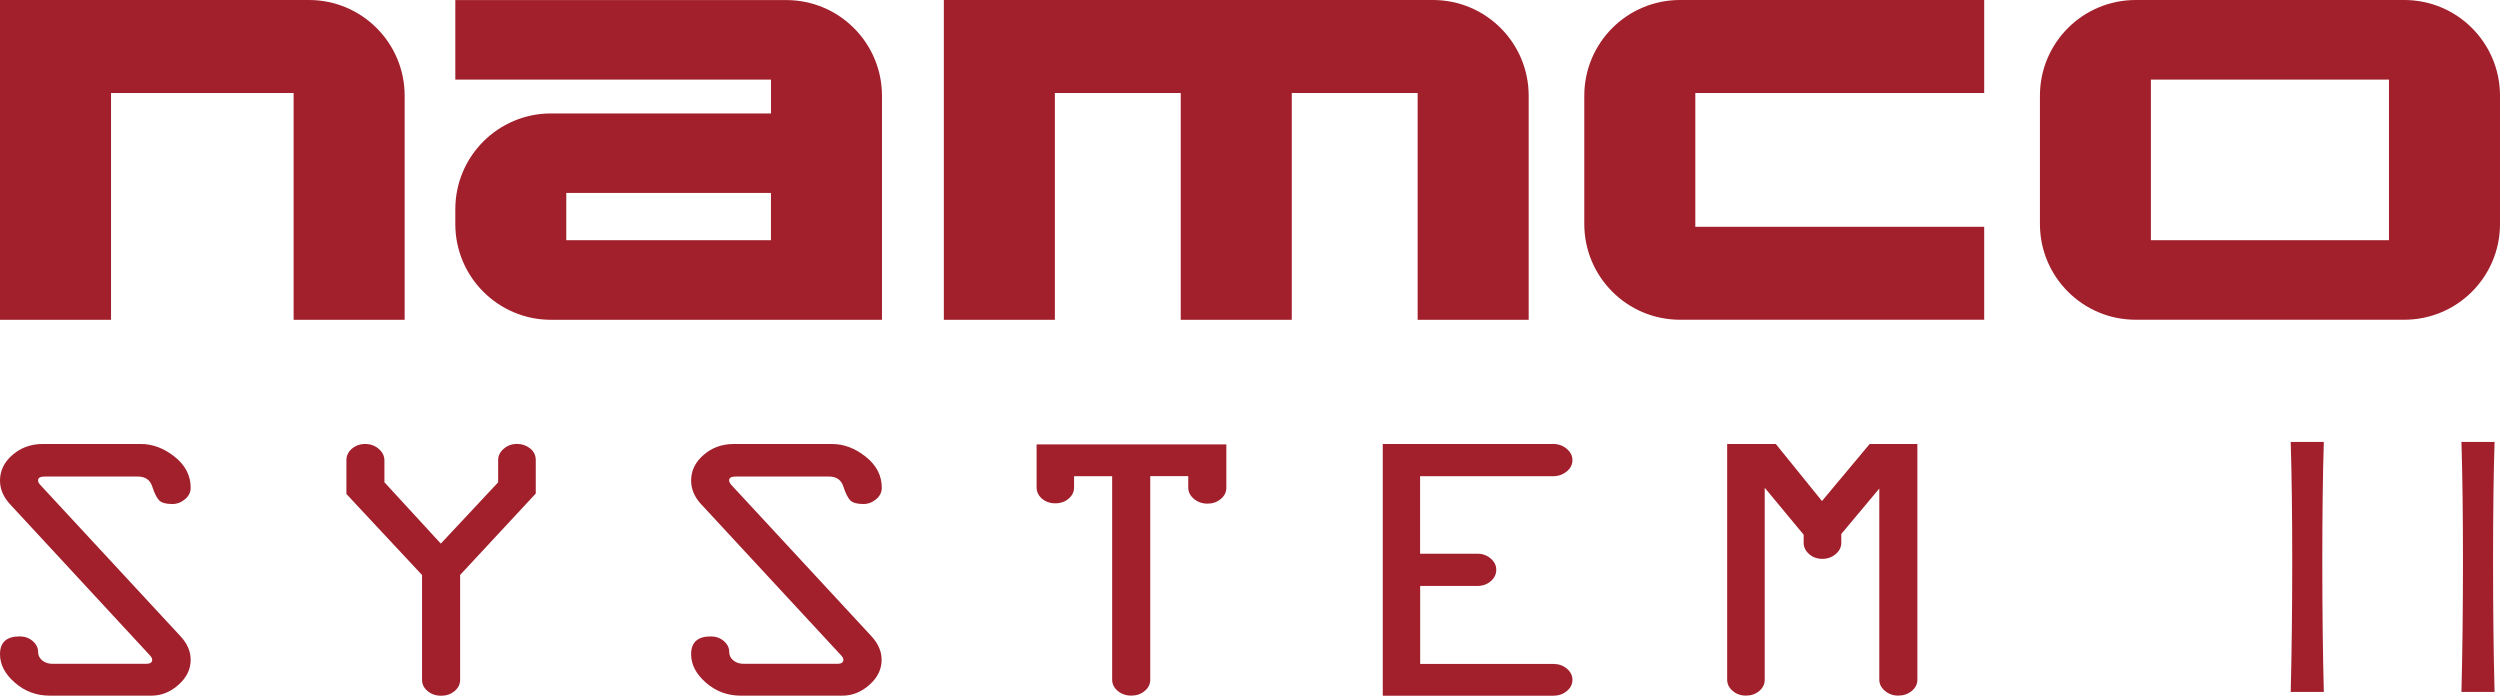
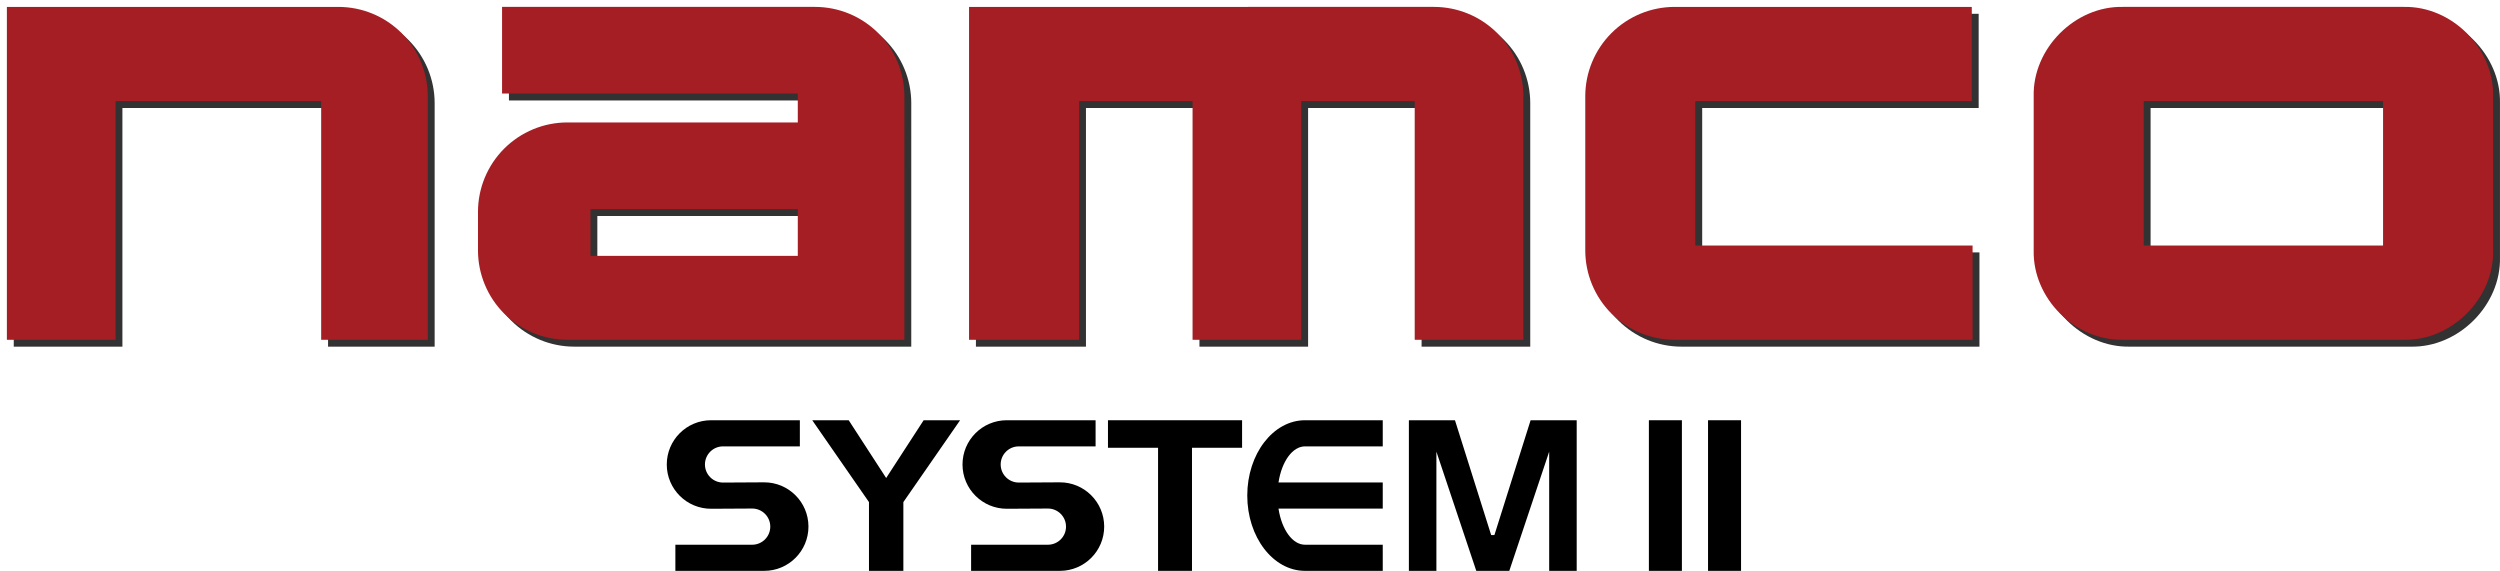
- <svg xmlns="http://www.w3.org/2000/svg" width="1015.762mm" height="282.681mm" viewBox="0 0 1015.762 282.681" version="1.1" id="svg1">
+ <svg xmlns="http://www.w3.org/2000/svg" width="3635.027mm" height="830.034mm" viewBox="0 0 3635.027 830.033" version="1.1" id="svg1" xml:space="preserve">
  <defs id="defs1">
- 	
- 	
- 
- 			
- 			
- 			
- 		</defs>
-   <g id="g16" style="fill:#a21f2c;fill-opacity:1" transform="matrix(0.2645833,0,0,0.2645833,-0.1322917,-0.4233333)">
-     <path class="st0" d="M 0.5,1.6 V 492.7 H 171 V 144.4 H 451.4 V 492.7 H 621.9 V 148.6 c 0,-81.2 -65.8,-147 -147,-147 H 0.5 Z" id="path4" style="fill:#a21f2c;fill-opacity:1" />
-     <path class="st0" d="m 699.7,1.6 v 122.2 h 484.8 v 52 H 846.7 c -81.2,0 -147,65.8 -147,147 v 22.9 c 0,81.2 65.8,147 147,147 h 508.2 v -344 c 0,-81.2 -65.8,-147 -147,-147 H 699.7 Z m 170.4,368.9 v -72.6 h 314.3 v 72.6 z" id="path6" style="fill:#a21f2c;fill-opacity:1" />
-     <path class="st0" d="m 1449.9,1.6 v 491.1 h 170.5 V 144.4 h 193.3 v 348.3 h 170.5 V 144.4 h 193.3 V 492.7 H 2348 V 148.6 c 0,-81.2 -65.8,-147 -147,-147 z" id="path8" style="fill:#a21f2c;fill-opacity:1" />
-     <path class="st0" d="m 2433.4,148.6 v 197 c 0,81.2 65.8,147 147,147 h 467.1 V 349.9 H 2603.9 V 144.4 h 443.6 V 1.6 h -467.1 c -81.3,0 -147,65.8 -147,147 z" id="path10" style="fill:#a21f2c;fill-opacity:1" />
-     <path class="st0" d="m 3133.1,148.6 v 197 c 0,81.2 65.8,147 147,147 h 412.5 c 81.2,0 147,-65.8 147,-147 v -197 c 0,-81.2 -65.8,-147 -147,-147 h -412.4 c -81.4,0 -147.1,65.8 -147.1,147 z m 170.4,221.9 V 123.8 h 365.6 v 246.7 z" id="path12" style="fill:#a21f2c;fill-opacity:1" />
+     <marker id="DistanceX" orient="auto" refX="0" refY="0" style="overflow:visible">
+       <path d="M 3,-3 -3,3 M 0,-5 V 5" style="stroke:#000000;stroke-width:0.5" id="path1" />
+     </marker>
+     <pattern id="Hatch" patternUnits="userSpaceOnUse" width="8" height="8" x="0" y="0">
+       <path d="M8 4 l-4,4" stroke="#000000" stroke-width="0.25" linecap="square" id="path2" />
+       <path d="M6 2 l-4,4" stroke="#000000" stroke-width="0.25" linecap="square" id="path3" />
+       <path d="M4 0 l-4,4" stroke="#000000" stroke-width="0.25" linecap="square" id="path4" />
+     </pattern>
+     <symbol id="*Model_Space" />
+     <symbol id="*Paper_Space" />
+     <symbol id="*Paper_Space0" />
+     <marker id="DistanceX-0" orient="auto" refX="0" refY="0" style="overflow:visible">
+       <path d="M 3,-3 -3,3 M 0,-5 V 5" style="stroke:#000000;stroke-width:0.5" id="path1-9" />
+     </marker>
+     <pattern id="Hatch-4" patternUnits="userSpaceOnUse" width="8" height="8" x="0" y="0">
+       <path d="M8 4 l-4,4" stroke="#000000" stroke-width="0.25" linecap="square" id="path2-8" />
+       <path d="M6 2 l-4,4" stroke="#000000" stroke-width="0.25" linecap="square" id="path3-8" />
+       <path d="M4 0 l-4,4" stroke="#000000" stroke-width="0.25" linecap="square" id="path4-2" />
+     </pattern>
+     <symbol id="*Model_Space-4" />
+     <symbol id="*Paper_Space-5" />
+     <symbol id="*Paper_Space0-5" />
+     <marker id="DistanceX-02" orient="auto" refX="0" refY="0" style="overflow:visible">
+       <path d="M 3,-3 -3,3 M 0,-5 V 5" style="stroke:#000000;stroke-width:0.5" id="path1-4" />
+     </marker>
+     <pattern id="Hatch-8" patternUnits="userSpaceOnUse" width="8" height="8" x="0" y="0">
+       <path d="M8 4 l-4,4" stroke="#000000" stroke-width="0.25" linecap="square" id="path2-6" />
+       <path d="M6 2 l-4,4" stroke="#000000" stroke-width="0.25" linecap="square" id="path3-5" />
+       <path d="M4 0 l-4,4" stroke="#000000" stroke-width="0.25" linecap="square" id="path4-0" />
+     </pattern>
+     <symbol id="*Model_Space-9" />
+     <symbol id="*Paper_Space-0" />
+     <symbol id="*Paper_Space0-0" />
+     <marker id="DistanceX-2" orient="auto" refX="0" refY="0" style="overflow:visible">
+       <path d="M 3,-3 -3,3 M 0,-5 V 5" style="stroke:#000000;stroke-width:0.5" id="path1-6" />
+     </marker>
+     <pattern id="Hatch-0" patternUnits="userSpaceOnUse" width="8" height="8" x="0" y="0">
+       <path d="M8 4 l-4,4" stroke="#000000" stroke-width="0.25" linecap="square" id="path2-1" />
+       <path d="M6 2 l-4,4" stroke="#000000" stroke-width="0.25" linecap="square" id="path3-6" />
+       <path d="M4 0 l-4,4" stroke="#000000" stroke-width="0.25" linecap="square" id="path4-5" />
+     </pattern>
+     <symbol id="*Model_Space-7" />
+     <symbol id="*Paper_Space-54" />
+     <symbol id="*Paper_Space0-1" />
+     <marker id="DistanceX-4" orient="auto" refX="0" refY="0" style="overflow:visible">
+       <path d="M 3,-3 -3,3 M 0,-5 V 5" style="stroke:#000000;stroke-width:0.5" id="path1-3" />
+     </marker>
+     <pattern id="Hatch-9" patternUnits="userSpaceOnUse" width="8" height="8" x="0" y="0">
+       <path d="M8 4 l-4,4" stroke="#000000" stroke-width="0.25" linecap="square" id="path2-88" />
+       <path d="M6 2 l-4,4" stroke="#000000" stroke-width="0.25" linecap="square" id="path3-0" />
+       <path d="M4 0 l-4,4" stroke="#000000" stroke-width="0.25" linecap="square" id="path4-8" />
+     </pattern>
+     <symbol id="*Model_Space-77" />
+     <symbol id="*Paper_Space-8" />
+     <symbol id="*Paper_Space0-3" />
+     <marker id="DistanceX-7" orient="auto" refX="0" refY="0" style="overflow:visible">
+       <path d="M 3,-3 -3,3 M 0,-5 V 5" style="stroke:#000000;stroke-width:0.5" id="path1-2" />
+     </marker>
+     <pattern id="Hatch-2" patternUnits="userSpaceOnUse" width="8" height="8" x="0" y="0">
+       <path d="M8 4 l-4,4" stroke="#000000" stroke-width="0.25" linecap="square" id="path2-82" />
+       <path d="M6 2 l-4,4" stroke="#000000" stroke-width="0.25" linecap="square" id="path3-89" />
+       <path d="M4 0 l-4,4" stroke="#000000" stroke-width="0.25" linecap="square" id="path4-07" />
+     </pattern>
+     <symbol id="*Model_Space-8" />
+     <symbol id="*Paper_Space-1" />
+     <symbol id="*Paper_Space0-58" />
+     <marker id="DistanceX-25" orient="auto" refX="0" refY="0" style="overflow:visible">
+       <path d="M 3,-3 -3,3 M 0,-5 V 5" style="stroke:#000000;stroke-width:0.5" id="path1-36" />
+     </marker>
+     <pattern id="Hatch-1" patternUnits="userSpaceOnUse" width="8" height="8" x="0" y="0">
+       <path d="M8 4 l-4,4" stroke="#000000" stroke-width="0.25" linecap="square" id="path2-86" />
+       <path d="M6 2 l-4,4" stroke="#000000" stroke-width="0.25" linecap="square" id="path3-2" />
+       <path d="M4 0 l-4,4" stroke="#000000" stroke-width="0.25" linecap="square" id="path4-1" />
+     </pattern>
+     <symbol id="*Model_Space-46" />
+     <symbol id="*Paper_Space-2" />
+     <symbol id="*Paper_Space0-9" />
+     <marker id="DistanceX-5" orient="auto" refX="0" refY="0" style="overflow:visible">
+       <path d="M 3,-3 -3,3 M 0,-5 V 5" style="stroke:#000000;stroke-width:0.5" id="path1-7" />
+     </marker>
+     <pattern id="Hatch-98" patternUnits="userSpaceOnUse" width="8" height="8" x="0" y="0">
+       <path d="M8 4 l-4,4" stroke="#000000" stroke-width="0.25" linecap="square" id="path2-3" />
+       <path d="M6 2 l-4,4" stroke="#000000" stroke-width="0.25" linecap="square" id="path3-02" />
+       <path d="M4 0 l-4,4" stroke="#000000" stroke-width="0.25" linecap="square" id="path4-23" />
+     </pattern>
+     <symbol id="*Model_Space-6" />
+     <symbol id="*Paper_Space-7" />
+     <symbol id="*Paper_Space0-15" />
+     <marker id="DistanceX-52" orient="auto" refX="0" refY="0" style="overflow:visible">
+       <path d="M 3,-3 -3,3 M 0,-5 V 5" style="stroke:#000000;stroke-width:0.5" id="path1-8" />
+     </marker>
+     <pattern id="Hatch-07" patternUnits="userSpaceOnUse" width="8" height="8" x="0" y="0">
+       <path d="M8 4 l-4,4" stroke="#000000" stroke-width="0.25" linecap="square" id="path2-2" />
+       <path d="M6 2 l-4,4" stroke="#000000" stroke-width="0.25" linecap="square" id="path3-25" />
+       <path d="M4 0 l-4,4" stroke="#000000" stroke-width="0.25" linecap="square" id="path4-9" />
+     </pattern>
+     <symbol id="*Model_Space-1" />
+     <symbol id="*Paper_Space-08" />
+     <symbol id="*Paper_Space0-50" />
+     <marker id="DistanceX-58" orient="auto" refX="0" refY="0" style="overflow:visible">
+       <path d="M 3,-3 -3,3 M 0,-5 V 5" style="stroke:#000000;stroke-width:0.5" id="path1-61" />
+     </marker>
+     <pattern id="Hatch-5" patternUnits="userSpaceOnUse" width="8" height="8" x="0" y="0">
+       <path d="M8 4 l-4,4" stroke="#000000" stroke-width="0.25" linecap="square" id="path2-5" />
+       <path d="M6 2 l-4,4" stroke="#000000" stroke-width="0.25" linecap="square" id="path3-1" />
+       <path d="M4 0 l-4,4" stroke="#000000" stroke-width="0.25" linecap="square" id="path4-96" />
+     </pattern>
+     <symbol id="*Model_Space-45" />
+     <symbol id="*Paper_Space-4" />
+     <symbol id="*Paper_Space0-2" />
+     <marker id="DistanceX-45" orient="auto" refX="0" refY="0" style="overflow:visible">
+       <path d="M 3,-3 -3,3 M 0,-5 V 5" style="stroke:#000000;stroke-width:0.5" id="path1-62" />
+     </marker>
+     <pattern id="Hatch-53" patternUnits="userSpaceOnUse" width="8" height="8" x="0" y="0">
+       <path d="M8 4 l-4,4" stroke="#000000" stroke-width="0.25" linecap="square" id="path2-56" />
+       <path d="M6 2 l-4,4" stroke="#000000" stroke-width="0.25" linecap="square" id="path3-61" />
+       <path d="M4 0 l-4,4" stroke="#000000" stroke-width="0.25" linecap="square" id="path4-4" />
+     </pattern>
+     <symbol id="*Model_Space-462" />
+     <symbol id="*Paper_Space-6" />
+     <symbol id="*Paper_Space0-8" />
+     <marker id="DistanceX-09" orient="auto" refX="0" refY="0" style="overflow:visible">
+       <path d="M 3,-3 -3,3 M 0,-5 V 5" style="stroke:#000000;stroke-width:0.5" id="path1-48" />
+     </marker>
+     <pattern id="Hatch-82" patternUnits="userSpaceOnUse" width="8" height="8" x="0" y="0">
+       <path d="M8 4 l-4,4" stroke="#000000" stroke-width="0.25" linecap="square" id="path2-4" />
+       <path d="M6 2 l-4,4" stroke="#000000" stroke-width="0.25" linecap="square" id="path3-55" />
+       <path d="M4 0 l-4,4" stroke="#000000" stroke-width="0.25" linecap="square" id="path4-17" />
+     </pattern>
+     <symbol id="*Model_Space-11" />
+     <symbol id="*Paper_Space-52" />
+     <symbol id="*Paper_Space0-7" />
+     <marker id="DistanceX-094" orient="auto" refX="0" refY="0" style="overflow:visible">
+       <path d="M 3,-3 -3,3 M 0,-5 V 5" style="stroke:#000000;stroke-width:0.5" id="path1-88" />
+     </marker>
+     <pattern id="Hatch-24" patternUnits="userSpaceOnUse" width="8" height="8" x="0" y="0">
+       <path d="M8 4 l-4,4" stroke="#000000" stroke-width="0.25" linecap="square" id="path2-55" />
+       <path d="M6 2 l-4,4" stroke="#000000" stroke-width="0.25" linecap="square" id="path3-17" />
+       <path d="M4 0 l-4,4" stroke="#000000" stroke-width="0.25" linecap="square" id="path4-11" />
+     </pattern>
+     <symbol id="*Model_Space-5" />
+     <symbol id="*Paper_Space-27" />
+     <symbol id="*Paper_Space0-6" />
+     <marker id="DistanceX-0948" orient="auto" refX="0" refY="0" style="overflow:visible">
+       <path d="M 3,-3 -3,3 M 0,-5 V 5" style="stroke:#000000;stroke-width:0.5" id="path1-82" />
+     </marker>
+     <pattern id="Hatch-45" patternUnits="userSpaceOnUse" width="8" height="8" x="0" y="0">
+       <path d="M8 4 l-4,4" stroke="#000000" stroke-width="0.25" linecap="square" id="path2-51" />
+       <path d="M6 2 l-4,4" stroke="#000000" stroke-width="0.25" linecap="square" id="path3-7" />
+       <path d="M4 0 l-4,4" stroke="#000000" stroke-width="0.25" linecap="square" id="path4-115" />
+     </pattern>
+     <symbol id="*Model_Space-2" />
+     <symbol id="*Paper_Space-76" />
+     <symbol id="*Paper_Space0-14" />
+     <marker id="DistanceX-76" orient="auto" refX="0" refY="0" style="overflow:visible">
+       <path d="M 3,-3 -3,3 M 0,-5 V 5" style="stroke:#000000;stroke-width:0.5" id="path1-1" />
+     </marker>
+     <pattern id="Hatch-89" patternUnits="userSpaceOnUse" width="8" height="8" x="0" y="0">
+       <path d="M8 4 l-4,4" stroke="#000000" stroke-width="0.25" linecap="square" id="path2-27" />
+       <path d="M6 2 l-4,4" stroke="#000000" stroke-width="0.25" linecap="square" id="path3-9" />
+       <path d="M4 0 l-4,4" stroke="#000000" stroke-width="0.25" linecap="square" id="path4-54" />
+     </pattern>
+     <symbol id="*Model_Space-3" />
+     <symbol id="*Paper_Space-12" />
+     <symbol id="*Paper_Space0-33" />
+     <marker id="DistanceX-44" orient="auto" refX="0" refY="0" style="overflow:visible">
+       <path d="M 3,-3 -3,3 M 0,-5 V 5" style="stroke:#000000;stroke-width:0.5" id="path1-60" />
+     </marker>
+     <pattern id="Hatch-6" patternUnits="userSpaceOnUse" width="8" height="8" x="0" y="0">
+       <path d="M8 4 l-4,4" stroke="#000000" stroke-width="0.25" linecap="square" id="path2-61" />
+       <path d="M6 2 l-4,4" stroke="#000000" stroke-width="0.25" linecap="square" id="path3-84" />
+       <path d="M4 0 l-4,4" stroke="#000000" stroke-width="0.25" linecap="square" id="path4-963" />
+     </pattern>
+     <symbol id="*Model_Space-78" />
+     <symbol id="*Paper_Space-82" />
+     <symbol id="*Paper_Space0-91" />
+   </defs>
+   <g id="g3" style="display:inline">
+     <g id="g9" transform="matrix(0.2645833,0,0,0.2645833,17.50079,443.033)" style="display:inline;fill:#000000;fill-opacity:0.803">
+       <path id="path5" style="fill:#000000;fill-opacity:0.803;stroke:none;stroke-width:0.945;stroke-linecap:round" d="m 178.216,163.218 v 484 H 336.199 V 300.219 h 299.006 v 346.999 h 154.993 l 0.005,-354 c 0.003,-34.478 -13.692,-67.544 -38.072,-91.924 -24.38,-24.38 -57.446,-38.076 -91.923,-38.076 z" transform="matrix(3.779528,0,0,3.779528,-664.1265,-2215.626)" />
+       <path d="M 898.216,163.217 V 289.217 h 430.001 v 42 H 993.224 c -34.482,3e-5 -67.548,13.697 -91.928,38.076 -24.38,24.38 -38.076,57.445 -38.08,91.924 v 56 c 0.005,34.478 13.701,67.544 38.08,91.924 24.38,24.38 57.446,38.076 91.928,38.076 h 489.985 l 0.01,-354 c 0.01,-34.478 -13.691,-67.544 -38.071,-91.924 -24.38,-24.38 -57.445,-38.076 -91.924,-38.076 z m 128.535,294 h 301.466 v 68 h -301.466 z" style="fill:#000000;fill-opacity:0.803;stroke:none;stroke-width:0.945;stroke-linecap:round" id="path6" transform="matrix(3.779528,0,0,3.779528,-664.1265,-2215.626)" />
+       <path id="path7" style="fill:#000000;fill-opacity:0.803;stroke:none;stroke-width:3.571;stroke-linecap:round" d="M 5297.01,-1598.74 V 230.551 h 604.72 V -1080.94 h 623.62 V 230.551 h 597.17 V -1080.94 h 623.62 V 230.551 h 597.17 v -1337.952 c 0,-130.312 -51.767,-255.286 -143.911,-347.43 -92.144,-92.144 -217.118,-143.91 -347.428,-143.91 z" />
+       <path id="path8" style="fill:#000000;fill-opacity:0.803;stroke:none;stroke-width:3.571;stroke-linecap:round" d="m 10807.6,-1598.74 -1632.798,-10e-5 c -130.31,-10e-5 -255.283,51.766 -347.427,143.91 -92.144,92.144 -143.91,217.118 -143.912,347.43 v 846.614 c 0,130.311 51.768,255.285 143.912,347.429 92.144,92.144 217.118,143.91 347.427,143.91 L 10811.9,230.551 V -287.244 H 9288.19 v -793.696 h 1519.41 z" />
+       <path d="m 11639.1,-1598.741 c -263.418,-6.18 -497.563,227.966 -491.392,491.34 v 846.613 c -5.564,264.138 227.208,496.91 491.369,491.338 H 13181.1 c 263.375,6.181 497.521,-227.964 491.321,-491.338 v -846.613 c 5.716,-263.883 -227.319,-497.012 -491.321,-491.34 z m 113.299,517.801 H 13067.7 v 793.695 h -1315.301 z" style="fill:#000000;fill-opacity:0.803;stroke:none;stroke-width:3.571;stroke-linecap:round" id="path9" />
+     </g>
+     <g id="g83" transform="matrix(0.2645833,0,0,0.2645833,7.500191,433.0329)" style="display:inline">
+       <path id="path127" style="fill:#a51e23;fill-opacity:1;stroke:none;stroke-width:0.945;stroke-linecap:round" d="m 178.216,163.218 v 484 H 336.199 V 300.219 h 299.006 v 346.999 h 154.993 l 0.005,-354 c 0.003,-34.478 -13.692,-67.544 -38.072,-91.924 -24.38,-24.38 -57.446,-38.076 -91.923,-38.076 z" transform="matrix(3.779528,0,0,3.779528,-664.1265,-2215.626)" />
+       <path d="M 898.216,163.217 V 289.217 h 430.001 v 42 H 993.224 c -34.482,3e-5 -67.548,13.697 -91.928,38.076 -24.38,24.38 -38.076,57.445 -38.08,91.924 v 56 c 0.005,34.478 13.701,67.544 38.08,91.924 24.38,24.38 57.446,38.076 91.928,38.076 h 489.985 l 0.01,-354 c 0.01,-34.478 -13.691,-67.544 -38.071,-91.924 -24.38,-24.38 -57.445,-38.076 -91.924,-38.076 z m 128.535,294 h 301.466 v 68 h -301.466 z" style="fill:#a51e23;fill-opacity:1;stroke:none;stroke-width:0.945;stroke-linecap:round" id="path128" transform="matrix(3.779528,0,0,3.779528,-664.1265,-2215.626)" />
+       <path id="path41" style="fill:#a51e23;fill-opacity:1;stroke:none;stroke-width:3.571;stroke-linecap:round" d="M 5297.01,-1598.74 V 230.551 h 604.72 V -1080.94 h 623.62 V 230.551 h 597.17 V -1080.94 h 623.62 V 230.551 h 597.17 v -1337.952 c 0,-130.312 -51.767,-255.286 -143.911,-347.43 -92.144,-92.144 -217.118,-143.91 -347.428,-143.91 z" />
+       <path id="path51" style="fill:#a51e23;fill-opacity:1;stroke:none;stroke-width:3.571;stroke-linecap:round" d="m 10807.6,-1598.74 -1632.798,-10e-5 c -130.31,-10e-5 -255.283,51.766 -347.427,143.91 -92.144,92.144 -143.91,217.118 -143.912,347.43 v 846.614 c 0,130.311 51.768,255.285 143.912,347.429 92.144,92.144 217.118,143.91 347.427,143.91 L 10811.9,230.551 V -287.244 H 9288.19 v -793.696 h 1519.41 z" />
+       <path d="m 11639.1,-1598.741 c -263.418,-6.18 -497.563,227.966 -491.392,491.34 v 846.613 c -5.564,264.138 227.208,496.91 491.369,491.338 H 13181.1 c 263.375,6.181 497.521,-227.964 491.321,-491.338 v -846.613 c 5.716,-263.883 -227.319,-497.012 -491.321,-491.34 z m 113.299,517.801 H 13067.7 v 793.695 h -1315.301 z" style="fill:#a51e23;fill-opacity:1;stroke:none;stroke-width:3.571;stroke-linecap:round" id="path129" />
+     </g>
  </g>
-   <g id="g34" style="fill:#a21f2c;fill-opacity:1" transform="matrix(0.2645833,0,0,0.2645833,-0.1322917,-0.4233333)">
-     <path class="st0" d="m 66.196,683.4 h 150.416 c 18.315,0 35.684,6.5 52.108,19.6 16.424,13.1 24.577,28.9 24.577,47.6 0,7 -2.954,12.9 -8.744,17.7 -5.79,4.8 -12.289,7.3 -19.378,7.3 -9.807,0 -16.66,-1.9 -20.323,-5.7 -3.663,-3.8 -7.208,-10.8 -10.516,-21.1 -3.308,-10.3 -10.752,-15.4 -22.214,-15.4 H 69.269 c -6.853,0 -10.28,1.9 -10.28,5.6 -0.236,2.4 1.182,5.1 4.254,8.2 L 277.819,978.8 c 10.398,11.2 15.479,23.3 15.479,36.1 0,14.5 -6.262,27.3 -18.787,38.4 -12.525,11.1 -26.468,16.6 -41.71,16.6 H 77.185 c -20.678,0 -38.52,-6.6 -53.762,-19.9 C 8.062,1036.7 0.5,1022.1 0.5,1006.2 c 0,-18.2 10.044,-27.3 30.249,-27.3 7.798,0 14.415,2.4 19.969,7.1 5.435,4.7 8.271,10.3 8.271,16.7 0,5.2 2.127,9.6 6.381,13.1 4.254,3.5 9.571,5.2 15.951,5.2 h 143.681 c 6.144,0 9.216,-2.1 9.216,-6.2 0.118,-2 -1.182,-4.5 -4.254,-7.6 L 15.624,775.6 C 5.581,764.6 0.5,752.5 0.5,739.5 0.5,724.4 6.881,711.2 19.76,700.1 32.639,689 48.118,683.4 66.196,683.4 Z" id="path18" style="fill:#a21f2c;fill-opacity:1;stroke-width:1.087" />
-     <path class="st0" d="m 707.091,884.5 v 161.1 c 0,6.8 -2.836,12.6 -8.626,17.3 -5.672,4.8 -12.525,7.1 -20.323,7.1 -8.271,0 -15.243,-2.4 -20.914,-7.1 -5.672,-4.7 -8.626,-10.5 -8.626,-17.3 v -161 L 532.452,760.2 v -51.8 c 0,-7 2.836,-12.9 8.389,-17.7 5.672,-4.8 12.407,-7.3 20.442,-7.3 8.035,0 15.006,2.5 20.796,7.5 5.79,5 8.744,10.9 8.744,17.7 v 33.6 l 86.611,94.2 88.029,-94.1 v -34 c 0,-6.8 2.836,-12.6 8.626,-17.6 5.672,-4.9 12.525,-7.4 20.323,-7.4 7.562,0 14.297,2.3 20.087,6.8 5.79,4.6 8.744,10.6 8.744,18.2 v 51.2 z" id="path20" style="fill:#a21f2c;fill-opacity:1;stroke-width:1.087" />
-     <path class="st0" d="m 1127.501,683.4 h 150.417 c 18.315,0 35.684,6.5 52.108,19.6 16.424,13.1 24.577,28.9 24.577,47.6 0,7 -2.954,12.9 -8.744,17.7 -5.79,4.8 -12.289,7.3 -19.378,7.3 -9.807,0 -16.66,-1.9 -20.323,-5.7 -3.663,-3.8 -7.208,-10.8 -10.516,-21.1 -3.308,-10.3 -10.752,-15.4 -22.214,-15.4 h -142.972 c -6.853,0 -10.28,1.9 -10.28,5.6 -0.118,2.4 1.182,5.1 4.254,8.2 l 214.459,231.6 c 10.28,11.2 15.479,23.3 15.479,36.1 0,14.5 -6.263,27.3 -18.787,38.4 -12.525,11.1 -26.349,16.6 -41.71,16.6 h -155.497 c -20.678,0 -38.52,-6.6 -53.762,-19.9 -15.242,-13.3 -22.805,-27.9 -22.805,-43.8 0,-18.2 10.043,-27.3 30.249,-27.3 7.798,0 14.415,2.4 19.969,7.1 5.553,4.7 8.271,10.3 8.271,16.7 0,5.2 2.127,9.6 6.38,13.1 4.254,3.5 9.571,5.2 15.951,5.2 h 143.681 c 6.144,0 9.335,-2.1 9.335,-6.2 0.118,-2 -1.182,-4.5 -4.254,-7.6 L 1076.929,775.6 c -10.162,-11 -15.124,-23.1 -15.124,-36.1 0,-15.1 6.381,-28.3 19.26,-39.4 12.761,-11.1 28.24,-16.7 46.437,-16.7 z" id="path22" style="fill:#a21f2c;fill-opacity:1;stroke-width:1.087" />
-     <path class="st0" d="m 1592.339,750 v -66 h 291.38 v 66.6 c 0,6.8 -2.836,12.6 -8.626,17.3 -5.672,4.8 -12.525,7.1 -20.323,7.1 -8.035,0 -15.006,-2.4 -20.796,-7.3 -5.79,-4.8 -8.744,-10.6 -8.744,-17.2 v -17.7 h -58.37 v 312.6 c 0,6.8 -2.836,12.6 -8.626,17.3 -5.672,4.8 -12.525,7.1 -20.323,7.1 -8.271,0 -15.242,-2.4 -20.914,-7.1 -5.672,-4.8 -8.626,-10.5 -8.626,-17.3 V 732.9 h -58.489 v 17.2 c 0,6.8 -2.836,12.6 -8.389,17.3 -5.672,4.8 -12.407,7.1 -20.442,7.1 -8.035,0 -14.888,-2.4 -20.442,-7.1 -5.435,-4.8 -8.271,-10.6 -8.271,-17.4 z" id="path24" style="fill:#a21f2c;fill-opacity:1;stroke-width:1.087" />
-     <path class="st0" d="m 2385.423,732.9 h -204.179 v 119 h 88.028 c 7.798,0 14.534,2.4 20.323,7.3 5.672,4.8 8.626,10.6 8.626,17.2 0,7 -2.836,12.9 -8.389,17.7 -5.672,4.8 -12.407,7.3 -20.442,7.3 h -88.028 v 119.8 h 204.888 c 7.798,0 14.534,2.4 20.323,7.1 5.672,4.8 8.626,10.5 8.626,17.3 0,6.8 -2.954,12.6 -8.744,17.3 -5.79,4.8 -12.761,7.1 -20.796,7.1 H 2123.937 V 683.4 h 261.722 c 8.035,0 15.006,2.5 20.796,7.4 5.79,4.9 8.744,10.8 8.744,17.6 0,6.6 -2.954,12.3 -8.744,17.2 -6.026,4.8 -12.998,7.3 -21.032,7.3 z" id="path26" style="fill:#a21f2c;fill-opacity:1;stroke-width:1.087" />
-     <path class="st0" d="m 2770.267,835.2 v -12.5 l -59.788,-72.1 v 294.8 c 0,6.8 -2.836,12.6 -8.389,17.3 -5.672,4.8 -12.407,7.1 -20.442,7.1 -8.035,0 -14.888,-2.4 -20.442,-7.3 -5.672,-4.8 -8.389,-10.6 -8.389,-17.2 V 683.4 h 74.677 l 70.895,87.6 73.259,-87.6 h 73.259 v 362 c 0,6.8 -2.954,12.6 -8.744,17.3 -5.79,4.8 -12.761,7.1 -20.796,7.1 -7.798,0 -14.534,-2.4 -20.323,-7.3 -5.672,-4.8 -8.626,-10.6 -8.626,-17.2 V 751.8 l -58.371,69.8 v 13.7 c 0,6.6 -2.836,12.3 -8.626,17.2 -5.672,4.8 -12.525,7.3 -20.323,7.3 -8.035,0 -14.888,-2.4 -20.442,-7.3 -5.553,-4.9 -8.389,-10.7 -8.389,-17.3 z" id="path28" style="fill:#a21f2c;fill-opacity:1;stroke-width:1.087" />
-     <path style="font-weight:bold;font-size:64px;font-family:Candara;-inkscape-font-specification:'Candara Bold';white-space:pre;fill:#a21f2c;fill-opacity:1;stroke-width:1.466;stroke-linecap:square;stroke-miterlimit:1;stroke-opacity:0;paint-order:markers fill stroke" d="m 3569.06,1064.18 h -50.858 q 2.337,-91.415 2.337,-200.817 0,-107.633 -2.337,-183.124 h 50.858 q -2.337,74.311 -2.337,183.124 0,111.172 2.337,200.817 z m 262.197,0 h -50.858 q 2.336,-91.415 2.336,-200.817 0,-107.633 -2.336,-183.124 h 50.858 q -2.336,74.311 -2.336,183.124 0,111.172 2.336,200.817 z" id="text397" aria-label="I  I" />
+   <g id="g260" style="display:inline;fill:#000000;fill-opacity:1">
+     <path id="path16-1" style="fill:#000000;fill-opacity:1;stroke:none;stroke-width:1;stroke-linecap:round;stroke-dasharray:none" d="m 1111.142,830.032 c 35.614,9.3e-4 64.458,-28.923 64.358,-64.537 -0.099,-35.614 -29.104,-64.377 -64.718,-64.177 l -59.328,0.333 c -14.558,0.08 -26.413,-11.677 -26.453,-26.235 -0.041,-14.558 11.749,-26.381 26.307,-26.382 h 111.691 V 611.033 l -129.141,-1e-5 c -35.614,8.3e-4 -64.456,28.924 -64.356,64.537 0.099,35.613 29.102,64.375 64.714,64.176 l 59.328,-0.331 c 14.559,-0.081 26.415,11.677 26.456,26.235 0.041,14.558 -11.75,26.382 -26.308,26.382 l -111.691,-5e-5 v 37.999 z" />
+     <path d="m 1181.001,611.033 82.5,119 v 99.999 h 49.998 v -99.999 l 82.5,-119 h -52.999 l -54.501,84 -54.499,-84 z" style="display:inline;fill:#000000;fill-opacity:1;stroke:none;stroke-width:1;stroke-linecap:round;stroke-dasharray:none" id="path99" />
+     <path id="path258" style="display:inline;fill:#000000;fill-opacity:1;stroke:none;stroke-width:1;stroke-linecap:round;stroke-dasharray:none" d="m 1541.142,830.032 c 35.614,9.3e-4 64.458,-28.923 64.358,-64.537 -0.099,-35.614 -29.104,-64.377 -64.718,-64.177 l -59.328,0.333 c -14.558,0.08 -26.413,-11.677 -26.453,-26.235 -0.041,-14.558 11.749,-26.381 26.307,-26.382 h 111.691 V 611.033 l -129.141,-1e-5 c -35.614,8.3e-4 -64.456,28.924 -64.356,64.537 0.099,35.613 29.102,64.375 64.714,64.176 l 59.328,-0.331 c 14.559,-0.081 26.415,11.677 26.456,26.235 0.041,14.558 -11.75,26.382 -26.308,26.382 l -111.691,-5e-5 v 37.999 z" />
+     <path d="m 1610.999,611.033 v 40.026 h 72.835 v 178.973 h 49.331 V 651.059 h 72.835 v -40.026 z" style="display:inline;fill:#000000;fill-opacity:1;stroke:none;stroke-width:1;stroke-linecap:round;stroke-dasharray:none" id="path248" />
+     <path id="path57-1" style="fill:#000000;fill-opacity:1;stroke:none;stroke-width:1;stroke-linecap:round;stroke-dasharray:none" d="m 2010.529,611.033 v 38 h -113.028 c -17.998,3e-5 -33.779,21.486 -38.562,52.5 l 151.591,-4.1e-4 v 38.002 h -151.591 c 4.783,31.014 20.564,52.5 38.562,52.5 l 113.028,-6e-5 v 37.999 l -113.028,-3.2e-4 c -46.378,-0.026 -83.964,-49.043 -83.964,-109.5 0,-60.457 37.586,-109.474 83.964,-109.5 z" />
+     <path d="m 2048.531,611.033 v 218.999 h 40 v -173.343 l 58,173.343 h 48.001 l 57.999,-173.343 v 173.343 h 40 V 611.033 h -67.001 l -52.655,167.001 h -4.688 L 2115.529,611.033 Z" style="display:inline;fill:#000000;fill-opacity:1;stroke:none;stroke-width:1;stroke-linecap:round;stroke-dasharray:none" id="path251" />
+     <path id="path257" style="display:inline;fill:#000000;fill-opacity:1;stroke:none;stroke-width:1;stroke-linecap:round;stroke-dasharray:none" d="m 2483.5,611.033 v 218.999 h 48.001 V 611.033 Z m -86,0 v 218.999 h 48.001 V 611.033 Z" />
  </g>
</svg>
